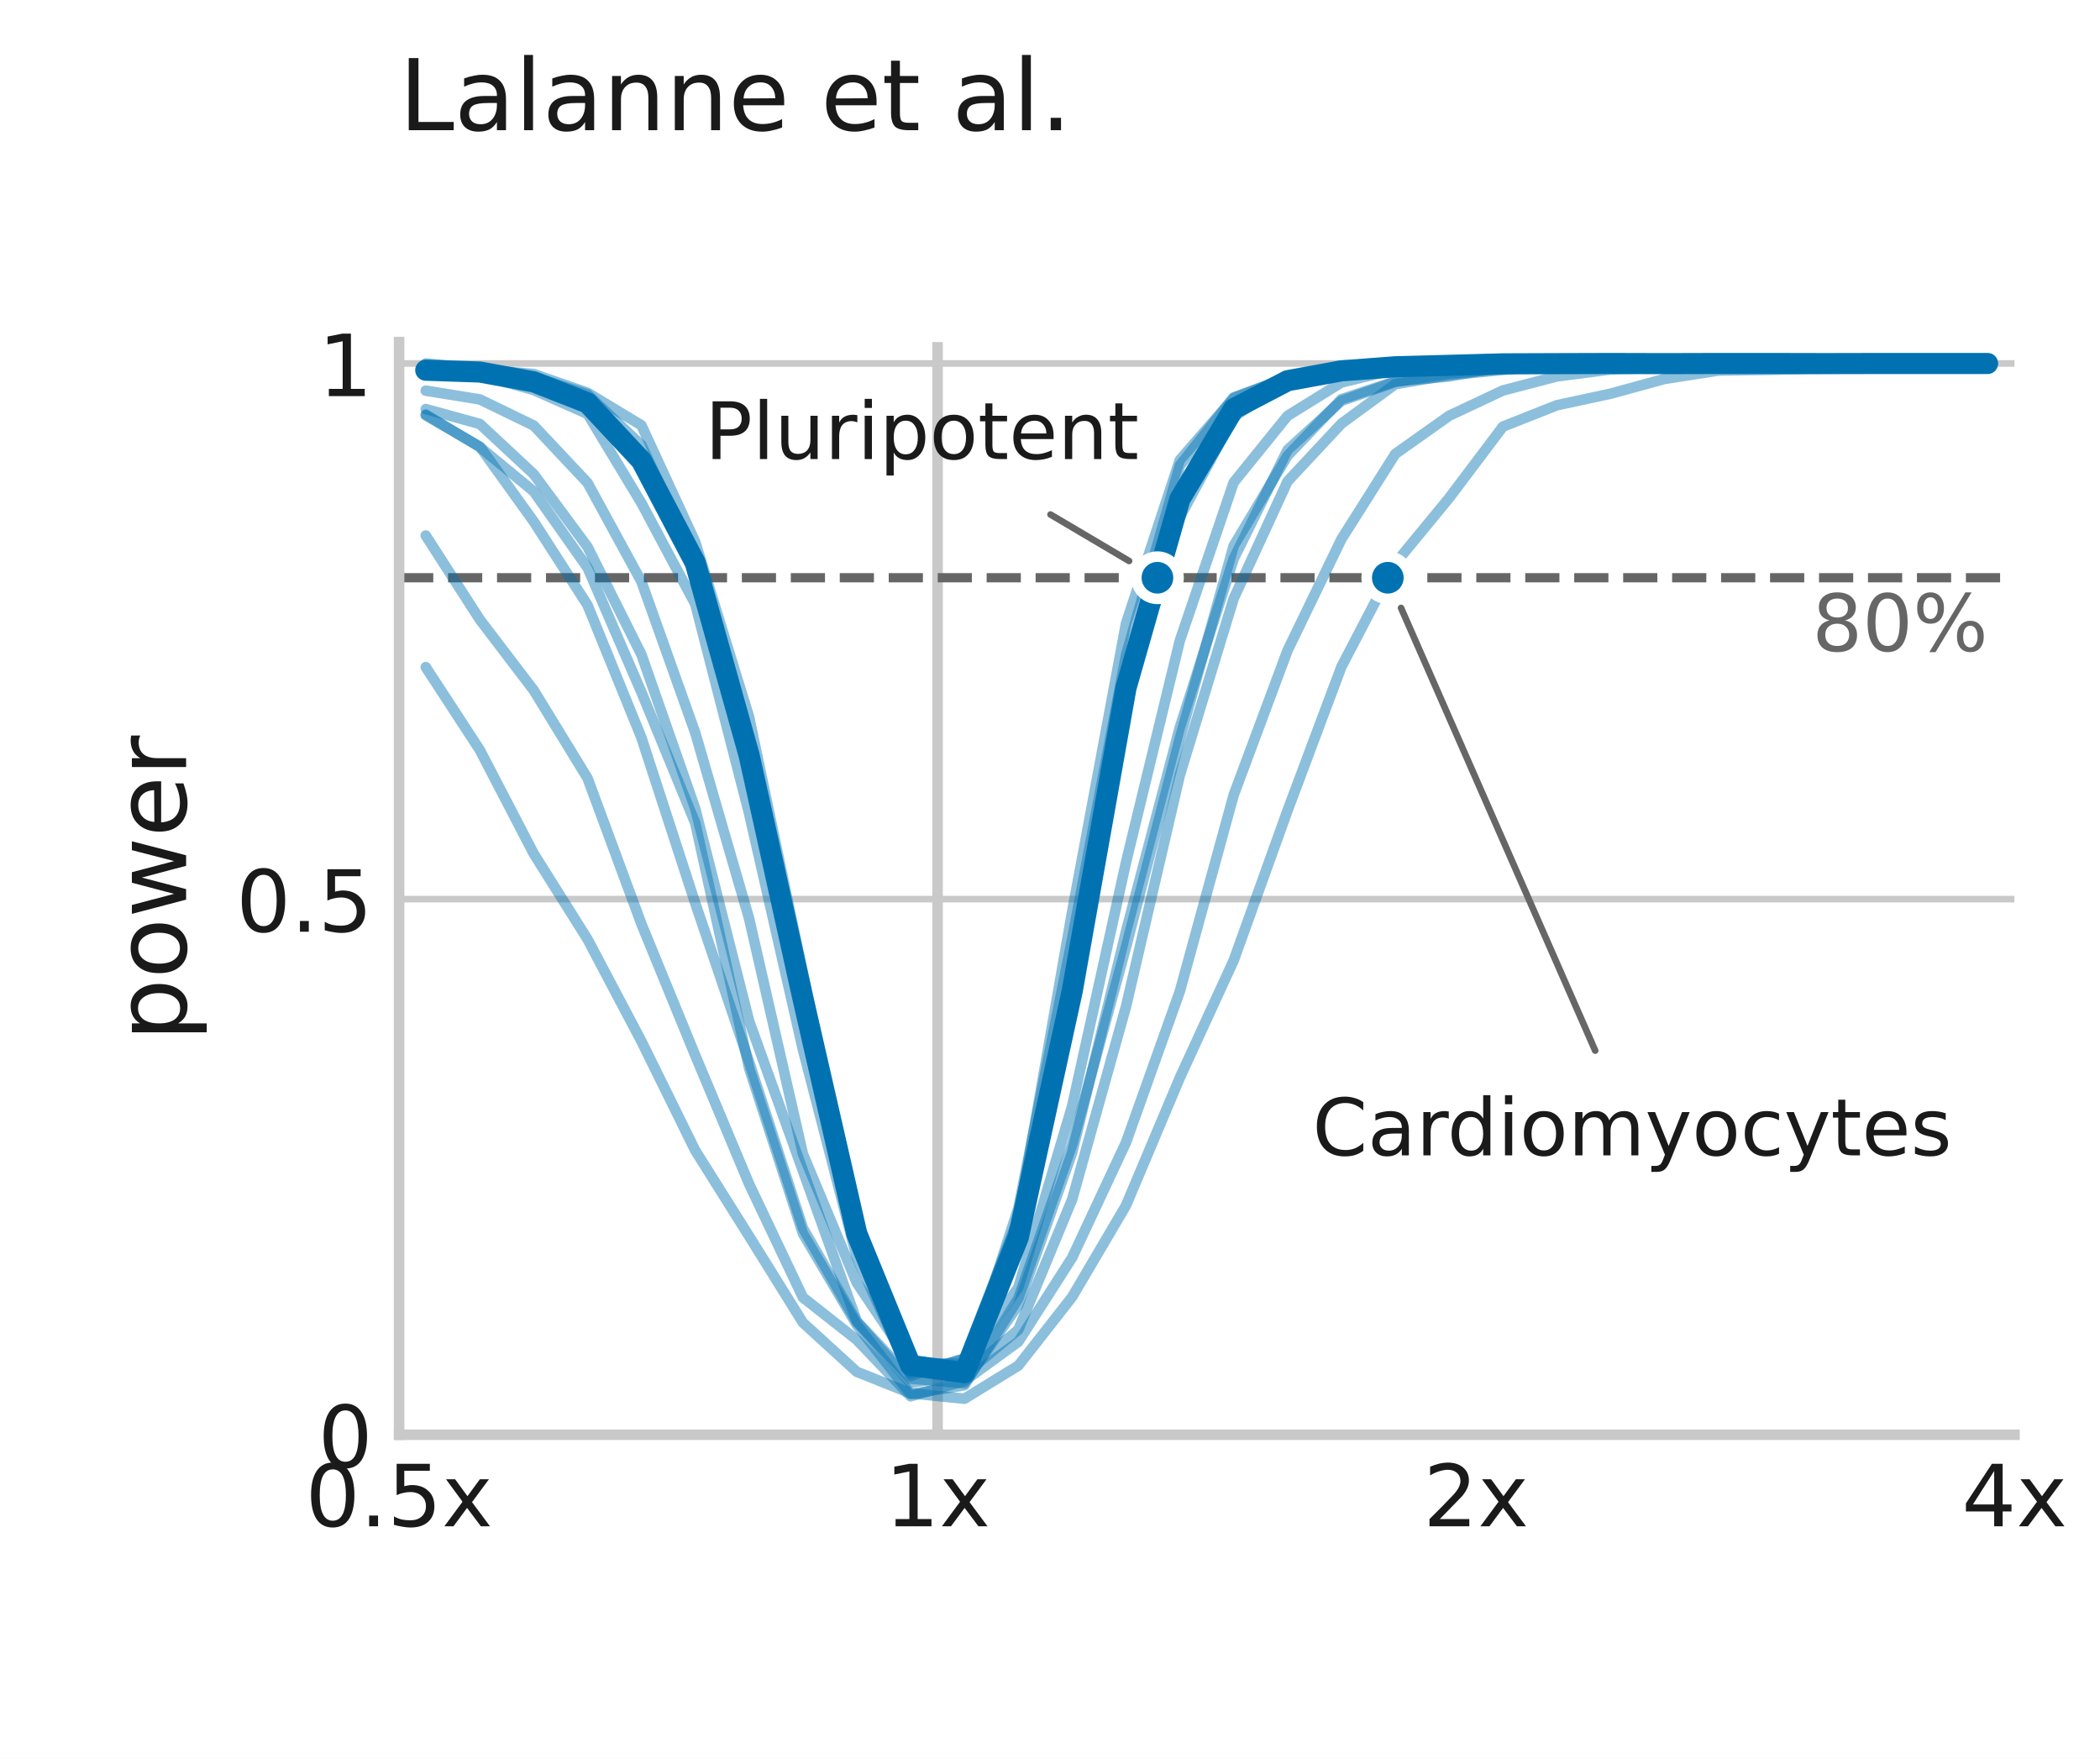
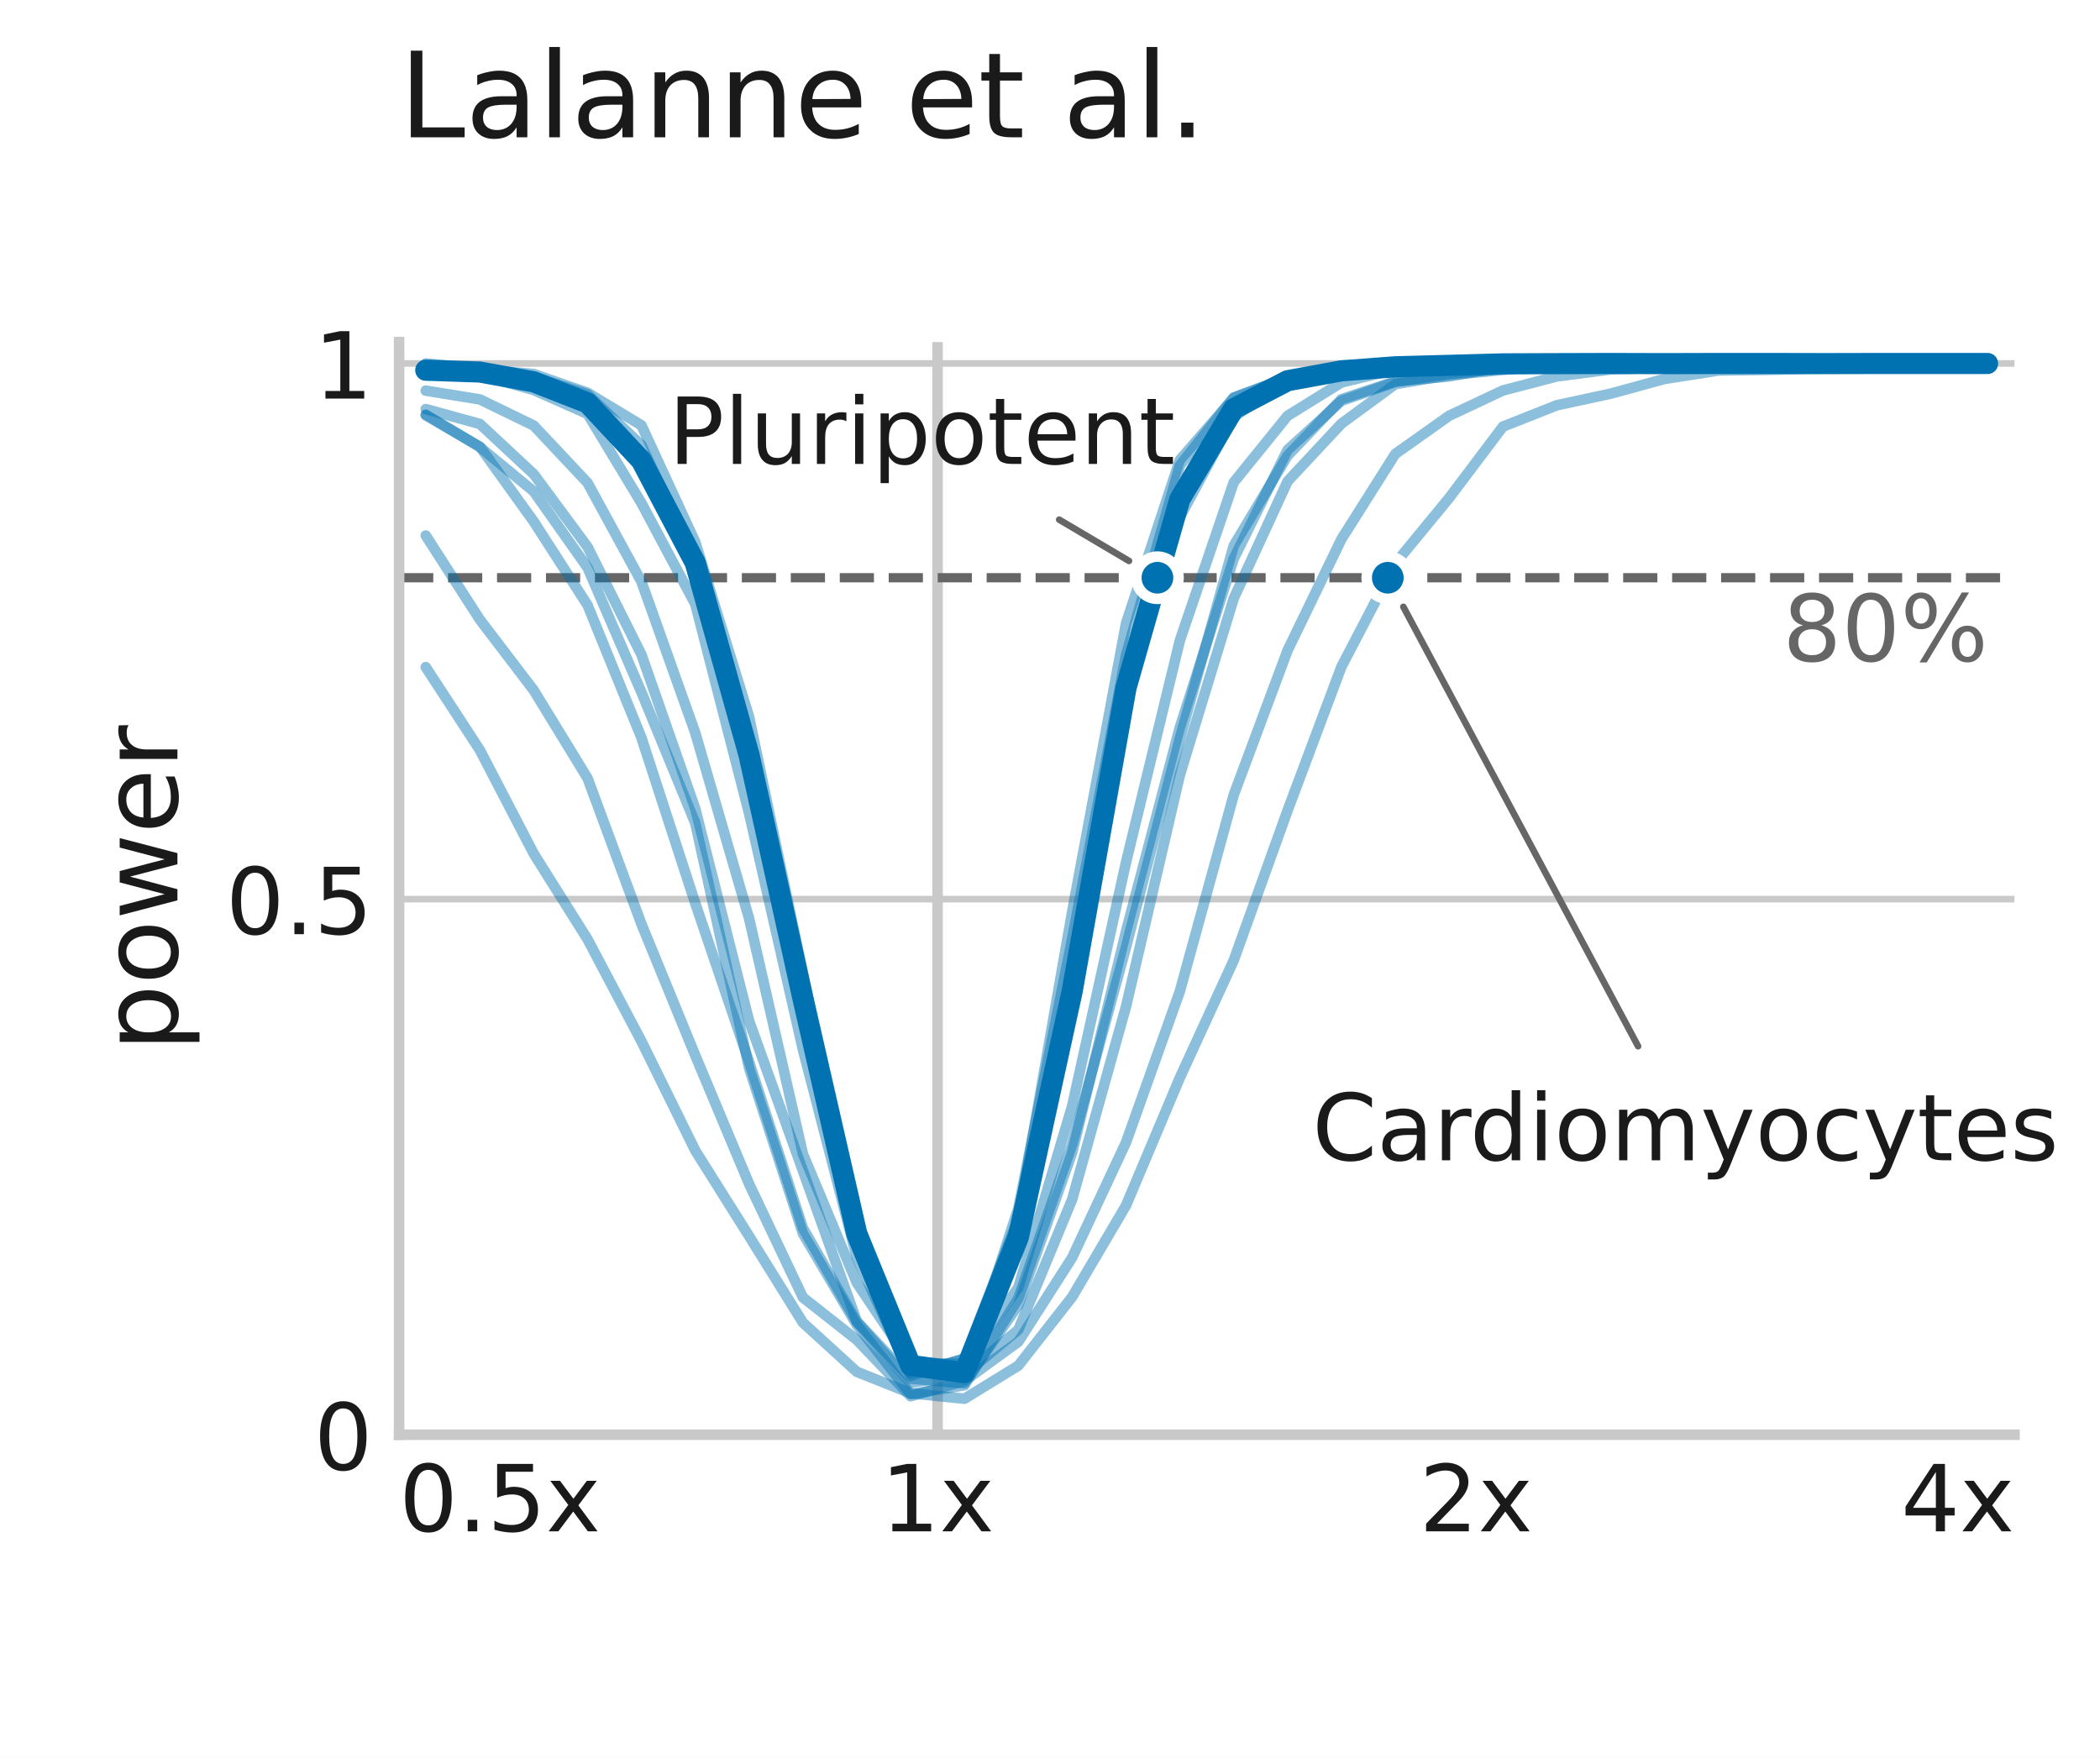
<svg xmlns="http://www.w3.org/2000/svg" xmlns:xlink="http://www.w3.org/1999/xlink" width="159.12pt" height="133.2pt" viewBox="0 0 159.12 133.2" version="1.1">
  <defs>
    <style type="text/css">*{stroke-linejoin: round; stroke-linecap: butt}</style>
  </defs>
  <g id="figure_1">
    <g id="patch_1">
      <path d="M 0 133.2  L 159.12 133.2  L 159.12 0  L 0 0  z " style="fill: #ffffff" />
    </g>
    <g id="axes_1">
      <g id="patch_2">
        <path d="M 30.24 108.72  L 152.64 108.72  L 152.64 25.92  L 30.24 25.92  z " style="fill: #ffffff" />
      </g>
      <g id="matplotlib.axis_1">
        <g id="xtick_1">
          <g id="line2d_1" />
          <g id="text_1">
-             <text style="font-size: 6.5px; font-family: 'DejaVu Sans', 'Bitstream Vera Sans', 'Computer Modern Sans Serif', 'Lucida Grande', 'Verdana', 'Geneva', 'Lucid', 'Arial', 'Helvetica', 'Avant Garde', sans-serif; text-anchor: middle; fill: #1a1a1a" x="30.24" y="115.658" transform="rotate(-0 30.24 115.6585)">0.5x</text>
+             <text style="font-size: 7px; font-family: 'DejaVu Sans', 'Bitstream Vera Sans', 'Computer Modern Sans Serif', 'Lucida Grande', 'Verdana', 'Geneva', 'Lucid', 'Arial', 'Helvetica', 'Avant Garde', sans-serif; text-anchor: start; fill: #1a1a1a" x="30.24" y="116.039" transform="rotate(-0 30.24 116.0389)">0.5x</text>
          </g>
        </g>
        <g id="xtick_2">
          <g id="line2d_2" />
          <g id="text_2">
-             <text style="font-size: 6.5px; font-family: 'DejaVu Sans', 'Bitstream Vera Sans', 'Computer Modern Sans Serif', 'Lucida Grande', 'Verdana', 'Geneva', 'Lucid', 'Arial', 'Helvetica', 'Avant Garde', sans-serif; text-anchor: middle; fill: #1a1a1a" x="71.04" y="115.658" transform="rotate(-0 71.04 115.6585)">1x</text>
+             <text style="font-size: 7px; font-family: 'DejaVu Sans', 'Bitstream Vera Sans', 'Computer Modern Sans Serif', 'Lucida Grande', 'Verdana', 'Geneva', 'Lucid', 'Arial', 'Helvetica', 'Avant Garde', sans-serif; text-anchor: middle; fill: #1a1a1a" x="71.04" y="116.039" transform="rotate(-0 71.04 116.0389)">1x</text>
          </g>
        </g>
        <g id="xtick_3">
          <g id="line2d_3" />
          <g id="text_3">
-             <text style="font-size: 6.5px; font-family: 'DejaVu Sans', 'Bitstream Vera Sans', 'Computer Modern Sans Serif', 'Lucida Grande', 'Verdana', 'Geneva', 'Lucid', 'Arial', 'Helvetica', 'Avant Garde', sans-serif; text-anchor: middle; fill: #1a1a1a" x="111.84" y="115.658" transform="rotate(-0 111.84 115.6585)">2x</text>
+             <text style="font-size: 7px; font-family: 'DejaVu Sans', 'Bitstream Vera Sans', 'Computer Modern Sans Serif', 'Lucida Grande', 'Verdana', 'Geneva', 'Lucid', 'Arial', 'Helvetica', 'Avant Garde', sans-serif; text-anchor: middle; fill: #1a1a1a" x="111.84" y="116.039" transform="rotate(-0 111.84 116.0389)">2x</text>
          </g>
        </g>
        <g id="xtick_4">
          <g id="line2d_4" />
          <g id="text_4">
-             <text style="font-size: 6.5px; font-family: 'DejaVu Sans', 'Bitstream Vera Sans', 'Computer Modern Sans Serif', 'Lucida Grande', 'Verdana', 'Geneva', 'Lucid', 'Arial', 'Helvetica', 'Avant Garde', sans-serif; text-anchor: middle; fill: #1a1a1a" x="152.64" y="115.658" transform="rotate(-0 152.64 115.6585)">4x</text>
+             <text style="font-size: 7px; font-family: 'DejaVu Sans', 'Bitstream Vera Sans', 'Computer Modern Sans Serif', 'Lucida Grande', 'Verdana', 'Geneva', 'Lucid', 'Arial', 'Helvetica', 'Avant Garde', sans-serif; text-anchor: end; fill: #1a1a1a" x="152.64" y="116.039" transform="rotate(-0 152.64 116.0389)">4x</text>
          </g>
        </g>
      </g>
      <g id="matplotlib.axis_2">
        <g id="ytick_1">
          <g id="line2d_5">
-             <path d="M 30.24 108.72  L 152.64 108.72  " clip-path="url(#pc4d79ce837)" style="fill: none; stroke: #c9c9c9; stroke-width: 0.5; stroke-linecap: square" />
+             <path d="M 30.24 108.72  L 152.64 108.72  " clip-path="url(#pe1d4de1646)" style="fill: none; stroke: #c9c9c9; stroke-width: 0.5; stroke-linecap: square" />
          </g>
          <g id="line2d_6" />
          <g id="text_5">
-             <text style="font-size: 6.5px; font-family: 'DejaVu Sans', 'Bitstream Vera Sans', 'Computer Modern Sans Serif', 'Lucida Grande', 'Verdana', 'Geneva', 'Lucid', 'Arial', 'Helvetica', 'Avant Garde', sans-serif; text-anchor: end; fill: #1a1a1a" x="28.24" y="111.189" transform="rotate(-0 28.24 111.1892)">0</text>
+             <text style="font-size: 7px; font-family: 'DejaVu Sans', 'Bitstream Vera Sans', 'Computer Modern Sans Serif', 'Lucida Grande', 'Verdana', 'Geneva', 'Lucid', 'Arial', 'Helvetica', 'Avant Garde', sans-serif; text-anchor: end; fill: #1a1a1a" x="28.24" y="111.379" transform="rotate(-0 28.24 111.3795)">0</text>
          </g>
        </g>
        <g id="ytick_2">
          <g id="line2d_7">
-             <path d="M 30.24 68.132  L 152.64 68.132  " clip-path="url(#pc4d79ce837)" style="fill: none; stroke: #c9c9c9; stroke-width: 0.5; stroke-linecap: square" />
+             <path d="M 30.24 68.132  L 152.64 68.132  " clip-path="url(#pe1d4de1646)" style="fill: none; stroke: #c9c9c9; stroke-width: 0.5; stroke-linecap: square" />
          </g>
          <g id="line2d_8" />
          <g id="text_6">
-             <text style="font-size: 6.5px; font-family: 'DejaVu Sans', 'Bitstream Vera Sans', 'Computer Modern Sans Serif', 'Lucida Grande', 'Verdana', 'Geneva', 'Lucid', 'Arial', 'Helvetica', 'Avant Garde', sans-serif; text-anchor: end; fill: #1a1a1a" x="28.24" y="70.601" transform="rotate(-0 28.24 70.601)">0.5</text>
+             <text style="font-size: 7px; font-family: 'DejaVu Sans', 'Bitstream Vera Sans', 'Computer Modern Sans Serif', 'Lucida Grande', 'Verdana', 'Geneva', 'Lucid', 'Arial', 'Helvetica', 'Avant Garde', sans-serif; text-anchor: end; fill: #1a1a1a" x="28.24" y="70.791" transform="rotate(-0 28.24 70.79122)">0.5</text>
          </g>
        </g>
        <g id="ytick_3">
          <g id="line2d_9">
-             <path d="M 30.24 27.544  L 152.64 27.544  " clip-path="url(#pc4d79ce837)" style="fill: none; stroke: #c9c9c9; stroke-width: 0.5; stroke-linecap: square" />
+             <path d="M 30.24 27.544  L 152.64 27.544  " clip-path="url(#pe1d4de1646)" style="fill: none; stroke: #c9c9c9; stroke-width: 0.5; stroke-linecap: square" />
          </g>
          <g id="line2d_10" />
          <g id="text_7">
-             <text style="font-size: 6.5px; font-family: 'DejaVu Sans', 'Bitstream Vera Sans', 'Computer Modern Sans Serif', 'Lucida Grande', 'Verdana', 'Geneva', 'Lucid', 'Arial', 'Helvetica', 'Avant Garde', sans-serif; text-anchor: end; fill: #1a1a1a" x="28.24" y="30.013" transform="rotate(-0 28.24 30.01277)">1</text>
+             <text style="font-size: 7px; font-family: 'DejaVu Sans', 'Bitstream Vera Sans', 'Computer Modern Sans Serif', 'Lucida Grande', 'Verdana', 'Geneva', 'Lucid', 'Arial', 'Helvetica', 'Avant Garde', sans-serif; text-anchor: end; fill: #1a1a1a" x="28.24" y="30.203" transform="rotate(-0 28.24 30.20298)">1</text>
          </g>
        </g>
        <g id="text_8">
-           <text style="font-size: 7.5px; font-family: 'DejaVu Sans', 'Bitstream Vera Sans', 'Computer Modern Sans Serif', 'Lucida Grande', 'Verdana', 'Geneva', 'Lucid', 'Arial', 'Helvetica', 'Avant Garde', sans-serif; text-anchor: middle; fill: #1a1a1a" x="14.101" y="67.32" transform="rotate(-90 14.10121 67.32)">power</text>
+           <text style="font-size: 8px; font-family: 'DejaVu Sans', 'Bitstream Vera Sans', 'Computer Modern Sans Serif', 'Lucida Grande', 'Verdana', 'Geneva', 'Lucid', 'Arial', 'Helvetica', 'Avant Garde', sans-serif; text-anchor: middle; fill: #1a1a1a" x="13.444" y="67.32" transform="rotate(-90 13.44406 67.32)">power</text>
        </g>
      </g>
      <g id="line2d_11">
-         <path d="M 71.04 108.72  L 71.04 25.92  " clip-path="url(#pc4d79ce837)" style="fill: none; stroke: #c9c9c9; stroke-width: 0.8; stroke-linecap: square" />
+         <path d="M 71.04 108.72  L 71.04 25.92  " clip-path="url(#pe1d4de1646)" style="fill: none; stroke: #c9c9c9; stroke-width: 0.8; stroke-linecap: square" />
      </g>
      <g id="line2d_12">
-         <path d="M 30.24 43.779  L 152.64 43.779  " clip-path="url(#pc4d79ce837)" style="fill: none; stroke-dasharray: 2.59,1.12; stroke-dashoffset: 0; stroke: #666666; stroke-width: 0.7" />
+         <path d="M 30.24 43.779  L 152.64 43.779  " clip-path="url(#pe1d4de1646)" style="fill: none; stroke-dasharray: 2.59,1.12; stroke-dashoffset: 0; stroke: #666666; stroke-width: 0.7" />
      </g>
      <g id="patch_3">
        <path d="M 30.24 108.72  L 30.24 25.92  " style="fill: none; stroke: #c9c9c9; stroke-width: 0.8; stroke-linejoin: miter; stroke-linecap: square" />
      </g>
      <g id="patch_4">
        <path d="M 30.24 108.72  L 152.64 108.72  " style="fill: none; stroke: #c9c9c9; stroke-width: 0.8; stroke-linejoin: miter; stroke-linecap: square" />
      </g>
      <g id="line2d_13">
-         <path d="M 32.26 50.554  L 36.36 56.838  L 40.44 64.686  L 44.52 71.176  L 48.6 78.9  L 52.68 87.179  L 56.76 93.673  L 60.84 100.228  L 64.92 103.95  L 69 105.58  L 73.08 105.99  L 77.16 103.483  L 81.24 98.274  L 85.32 91.345  L 89.4 81.661  L 93.48 72.774  L 97.56 61.417  L 101.64 50.528  L 105.72 42.696  L 109.8 37.738  L 113.88 32.325  L 117.96 30.711  L 122.04 29.83  L 126.12 28.714  L 130.2 28.078  L 134.28 28.02  L 138.36 27.919  L 142.44 27.675  L 146.52 27.626  L 150.6 27.623  " clip-path="url(#pc4d79ce837)" style="fill: none; stroke: #0072b2; stroke-opacity: 0.45; stroke-width: 0.8; stroke-linecap: round" />
+         <path d="M 32.26 50.554  L 36.36 56.838  L 40.44 64.686  L 44.52 71.176  L 48.6 78.9  L 52.68 87.179  L 56.76 93.673  L 60.84 100.228  L 64.92 103.95  L 69 105.58  L 73.08 105.99  L 77.16 103.483  L 81.24 98.274  L 85.32 91.345  L 89.4 81.661  L 93.48 72.774  L 97.56 61.417  L 101.64 50.528  L 105.72 42.696  L 109.8 37.738  L 113.88 32.325  L 117.96 30.711  L 122.04 29.83  L 126.12 28.714  L 130.2 28.078  L 134.28 28.02  L 138.36 27.919  L 142.44 27.675  L 146.52 27.626  L 150.6 27.623  " clip-path="url(#pe1d4de1646)" style="fill: none; stroke: #0072b2; stroke-opacity: 0.45; stroke-width: 0.8; stroke-linecap: round" />
      </g>
      <g id="line2d_14">
-         <path d="M 32.26 31.471  L 36.36 33.845  L 40.44 39.52  L 44.52 45.855  L 48.6 55.893  L 52.68 68.444  L 56.76 80.468  L 60.84 93.063  L 64.92 100.182  L 69 104.782  L 73.08 104.151  L 77.16 100.761  L 81.24 90.884  L 85.32 76.273  L 89.4 58.73  L 93.48 45.347  L 97.56 36.476  L 101.64 32.103  L 105.72 29.112  L 109.8 28.422  L 113.88 28.031  L 117.96 27.627  L 122.04 27.596  L 126.12 27.556  L 130.2 27.555  L 134.28 27.554  L 138.36 27.544  L 142.44 27.544  L 146.52 27.544  L 150.6 27.544  " clip-path="url(#pc4d79ce837)" style="fill: none; stroke: #0072b2; stroke-opacity: 0.45; stroke-width: 0.8; stroke-linecap: round" />
+         <path d="M 32.26 31.471  L 36.36 33.845  L 40.44 39.52  L 44.52 45.855  L 48.6 55.893  L 52.68 68.444  L 56.76 80.468  L 60.84 93.063  L 64.92 100.182  L 69 104.782  L 73.08 104.151  L 77.16 100.761  L 81.24 90.884  L 85.32 76.273  L 89.4 58.73  L 93.48 45.347  L 97.56 36.476  L 101.64 32.103  L 105.72 29.112  L 109.8 28.422  L 113.88 28.031  L 117.96 27.627  L 122.04 27.596  L 126.12 27.556  L 130.2 27.555  L 134.28 27.554  L 138.36 27.544  L 142.44 27.544  L 146.52 27.544  L 150.6 27.544  " clip-path="url(#pe1d4de1646)" style="fill: none; stroke: #0072b2; stroke-opacity: 0.45; stroke-width: 0.8; stroke-linecap: round" />
      </g>
      <g id="line2d_15">
-         <path d="M 32.26 29.603  L 36.36 30.267  L 40.44 32.246  L 44.52 36.587  L 48.6 44.07  L 52.68 55.527  L 56.76 69.602  L 60.84 87.449  L 64.92 97.206  L 69 103.285  L 73.08 103.34  L 77.16 97.56  L 81.24 83.808  L 85.32 65.341  L 89.4 48.534  L 93.48 36.55  L 97.56 31.509  L 101.64 28.983  L 105.72 27.996  L 109.8 27.718  L 113.88 27.592  L 117.96 27.573  L 122.04 27.544  L 126.12 27.544  L 130.2 27.544  L 134.28 27.544  L 138.36 27.544  L 142.44 27.544  L 146.52 27.544  L 150.6 27.544  " clip-path="url(#pc4d79ce837)" style="fill: none; stroke: #0072b2; stroke-opacity: 0.45; stroke-width: 0.8; stroke-linecap: round" />
+         <path d="M 32.26 29.603  L 36.36 30.267  L 40.44 32.246  L 44.52 36.587  L 48.6 44.07  L 52.68 55.527  L 56.76 69.602  L 60.84 87.449  L 64.92 97.206  L 69 103.285  L 73.08 103.34  L 77.16 97.56  L 81.24 83.808  L 85.32 65.341  L 89.4 48.534  L 93.48 36.55  L 97.56 31.509  L 101.64 28.983  L 105.72 27.996  L 109.8 27.718  L 113.88 27.592  L 117.96 27.573  L 122.04 27.544  L 126.12 27.544  L 130.2 27.544  L 134.28 27.544  L 138.36 27.544  L 142.44 27.544  L 146.52 27.544  L 150.6 27.544  " clip-path="url(#pe1d4de1646)" style="fill: none; stroke: #0072b2; stroke-opacity: 0.45; stroke-width: 0.8; stroke-linecap: round" />
      </g>
      <g id="line2d_16">
-         <path d="M 32.26 30.998  L 36.36 32.127  L 40.44 35.928  L 44.52 41.442  L 48.6 49.598  L 52.68 61.279  L 56.76 77.36  L 60.84 88.722  L 64.92 100.112  L 69 104.468  L 73.08 104.817  L 77.16 98.875  L 81.24 87.339  L 85.32 70.578  L 89.4 55.102  L 93.48 42.342  L 97.56 34.091  L 101.64 30.376  L 105.72 28.945  L 109.8 28.31  L 113.88 27.959  L 117.96 27.804  L 122.04 27.854  L 126.12 27.618  L 130.2 27.601  L 134.28 27.544  L 138.36 27.544  L 142.44 27.544  L 146.52 27.554  L 150.6 27.544  " clip-path="url(#pc4d79ce837)" style="fill: none; stroke: #0072b2; stroke-opacity: 0.45; stroke-width: 0.8; stroke-linecap: round" />
+         <path d="M 32.26 30.998  L 36.36 32.127  L 40.44 35.928  L 44.52 41.442  L 48.6 49.598  L 52.68 61.279  L 56.76 77.36  L 60.84 88.722  L 64.92 100.112  L 69 104.468  L 73.08 104.817  L 77.16 98.875  L 81.24 87.339  L 85.32 70.578  L 89.4 55.102  L 93.48 42.342  L 97.56 34.091  L 101.64 30.376  L 105.72 28.945  L 109.8 28.31  L 113.88 27.959  L 117.96 27.804  L 122.04 27.854  L 126.12 27.618  L 130.2 27.601  L 134.28 27.544  L 138.36 27.544  L 142.44 27.544  L 146.52 27.554  L 150.6 27.544  " clip-path="url(#pe1d4de1646)" style="fill: none; stroke: #0072b2; stroke-opacity: 0.45; stroke-width: 0.8; stroke-linecap: round" />
      </g>
      <g id="line2d_17">
-         <path d="M 32.26 40.581  L 36.36 46.953  L 40.44 52.305  L 44.52 58.973  L 48.6 70.013  L 52.68 79.974  L 56.76 89.715  L 60.84 98.317  L 64.92 101.529  L 69 105.804  L 73.08 104.646  L 77.16 101.673  L 81.24 95.291  L 85.32 86.568  L 89.4 75.114  L 93.48 60.238  L 97.56 49.288  L 101.64 40.856  L 105.72 34.399  L 109.8 31.506  L 113.88 29.588  L 117.96 28.522  L 122.04 27.995  L 126.12 27.852  L 130.2 27.623  L 134.28 27.613  L 138.36 27.564  L 142.44 27.563  L 146.52 27.544  L 150.6 27.544  " clip-path="url(#pc4d79ce837)" style="fill: none; stroke: #0072b2; stroke-opacity: 0.45; stroke-width: 0.8; stroke-linecap: round" />
+         <path d="M 32.26 40.581  L 36.36 46.953  L 40.44 52.305  L 44.52 58.973  L 48.6 70.013  L 52.68 79.974  L 56.76 89.715  L 60.84 98.317  L 64.92 101.529  L 69 105.804  L 73.08 104.646  L 77.16 101.673  L 81.24 95.291  L 85.32 86.568  L 89.4 75.114  L 93.48 60.238  L 97.56 49.288  L 101.64 40.856  L 105.72 34.399  L 109.8 31.506  L 113.88 29.588  L 117.96 28.522  L 122.04 27.995  L 126.12 27.852  L 130.2 27.623  L 134.28 27.613  L 138.36 27.564  L 142.44 27.563  L 146.52 27.544  L 150.6 27.544  " clip-path="url(#pe1d4de1646)" style="fill: none; stroke: #0072b2; stroke-opacity: 0.45; stroke-width: 0.8; stroke-linecap: round" />
      </g>
      <g id="line2d_18">
-         <path d="M 32.26 27.544  L 36.36 27.949  L 40.44 28.551  L 44.52 29.884  L 48.6 33.735  L 52.68 42.418  L 56.76 56.468  L 60.84 74.565  L 64.92 92.364  L 69 103.287  L 73.08 104.11  L 77.16 91.56  L 81.24 71.14  L 85.32 49.642  L 89.4 35.279  L 93.48 30.116  L 97.56 28.591  L 101.64 27.7  L 105.72 27.6  L 109.8 27.579  L 113.88 27.559  L 117.96 27.544  L 122.04 27.544  L 126.12 27.544  L 130.2 27.544  L 134.28 27.544  L 138.36 27.544  L 142.44 27.544  L 146.52 27.544  L 150.6 27.544  " clip-path="url(#pc4d79ce837)" style="fill: none; stroke: #0072b2; stroke-opacity: 0.45; stroke-width: 0.8; stroke-linecap: round" />
+         <path d="M 32.26 27.544  L 36.36 27.949  L 40.44 28.551  L 44.52 29.884  L 48.6 33.735  L 52.68 42.418  L 56.76 56.468  L 60.84 74.565  L 64.92 92.364  L 69 103.287  L 73.08 104.11  L 77.16 91.56  L 81.24 71.14  L 85.32 49.642  L 89.4 35.279  L 93.48 30.116  L 97.56 28.591  L 101.64 27.7  L 105.72 27.6  L 109.8 27.579  L 113.88 27.559  L 117.96 27.544  L 122.04 27.544  L 126.12 27.544  L 130.2 27.544  L 134.28 27.544  L 138.36 27.544  L 142.44 27.544  L 146.52 27.544  L 150.6 27.544  " clip-path="url(#pe1d4de1646)" style="fill: none; stroke: #0072b2; stroke-opacity: 0.45; stroke-width: 0.8; stroke-linecap: round" />
      </g>
      <g id="line2d_19">
-         <path d="M 32.26 27.74  L 36.36 27.987  L 40.44 28.344  L 44.52 29.763  L 48.6 32.226  L 52.68 41.073  L 56.76 54.329  L 60.84 73.735  L 64.92 93.096  L 69 104.071  L 73.08 102.973  L 77.16 92.321  L 81.24 69.084  L 85.32 47.241  L 89.4 34.852  L 93.48 30.159  L 97.56 28.627  L 101.64 27.813  L 105.72 27.634  L 109.8 27.578  L 113.88 27.544  L 117.96 27.544  L 122.04 27.544  L 126.12 27.544  L 130.2 27.544  L 134.28 27.544  L 138.36 27.544  L 142.44 27.544  L 146.52 27.544  L 150.6 27.544  " clip-path="url(#pc4d79ce837)" style="fill: none; stroke: #0072b2; stroke-opacity: 0.45; stroke-width: 0.8; stroke-linecap: round" />
+         <path d="M 32.26 27.74  L 36.36 27.987  L 40.44 28.344  L 44.52 29.763  L 48.6 32.226  L 52.68 41.073  L 56.76 54.329  L 60.84 73.735  L 64.92 93.096  L 69 104.071  L 73.08 102.973  L 77.16 92.321  L 81.24 69.084  L 85.32 47.241  L 89.4 34.852  L 93.48 30.159  L 97.56 28.627  L 101.64 27.813  L 105.72 27.634  L 109.8 27.578  L 113.88 27.544  L 117.96 27.544  L 122.04 27.544  L 126.12 27.544  L 130.2 27.544  L 134.28 27.544  L 138.36 27.544  L 142.44 27.544  L 146.52 27.544  L 150.6 27.544  " clip-path="url(#pe1d4de1646)" style="fill: none; stroke: #0072b2; stroke-opacity: 0.45; stroke-width: 0.8; stroke-linecap: round" />
      </g>
      <g id="line2d_20">
-         <path d="M 32.26 31.415  L 36.36 33.879  L 40.44 37.236  L 44.52 43.018  L 48.6 52.451  L 52.68 62.365  L 56.76 80.944  L 60.84 93.482  L 64.92 100.396  L 69 105.64  L 73.08 104.968  L 77.16 98.382  L 81.24 86.718  L 85.32 71.771  L 89.4 55.968  L 93.48 41.35  L 97.56 34.534  L 101.64 30.249  L 105.72 28.893  L 109.8 28.525  L 113.88 27.777  L 117.96 27.639  L 122.04 27.573  L 126.12 27.569  L 130.2 27.544  L 134.28 27.544  L 138.36 27.544  L 142.44 27.544  L 146.52 27.544  L 150.6 27.544  " clip-path="url(#pc4d79ce837)" style="fill: none; stroke: #0072b2; stroke-opacity: 0.45; stroke-width: 0.8; stroke-linecap: round" />
+         <path d="M 32.26 31.415  L 36.36 33.879  L 40.44 37.236  L 44.52 43.018  L 48.6 52.451  L 52.68 62.365  L 56.76 80.944  L 60.84 93.482  L 64.92 100.396  L 69 105.64  L 73.08 104.968  L 77.16 98.382  L 81.24 86.718  L 85.32 71.771  L 89.4 55.968  L 93.48 41.35  L 97.56 34.534  L 101.64 30.249  L 105.72 28.893  L 109.8 28.525  L 113.88 27.777  L 117.96 27.639  L 122.04 27.573  L 126.12 27.569  L 130.2 27.544  L 134.28 27.544  L 138.36 27.544  L 142.44 27.544  L 146.52 27.544  L 150.6 27.544  " clip-path="url(#pe1d4de1646)" style="fill: none; stroke: #0072b2; stroke-opacity: 0.45; stroke-width: 0.8; stroke-linecap: round" />
      </g>
      <g id="line2d_21">
-         <path d="M 32.26 28.026  L 36.36 28.406  L 40.44 29.556  L 44.52 31.364  L 48.6 38.117  L 52.68 45.769  L 56.76 61.638  L 60.84 79.544  L 64.92 95.274  L 69 104.264  L 73.08 102.919  L 77.16 92.523  L 81.24 73.464  L 85.32 51.192  L 89.4 39.189  L 93.48 31.588  L 97.56 28.919  L 101.64 28.231  L 105.72 27.887  L 109.8 27.792  L 113.88 27.664  L 117.96 27.601  L 122.04 27.561  L 126.12 27.56  L 130.2 27.544  L 134.28 27.544  L 138.36 27.544  L 142.44 27.544  L 146.52 27.544  L 150.6 27.544  " clip-path="url(#pc4d79ce837)" style="fill: none; stroke: #0072b2; stroke-opacity: 0.45; stroke-width: 0.8; stroke-linecap: round" />
+         <path d="M 32.26 28.026  L 36.36 28.406  L 40.44 29.556  L 44.52 31.364  L 48.6 38.117  L 52.68 45.769  L 56.76 61.638  L 60.84 79.544  L 64.92 95.274  L 69 104.264  L 73.08 102.919  L 77.16 92.523  L 81.24 73.464  L 85.32 51.192  L 89.4 39.189  L 93.48 31.588  L 97.56 28.919  L 101.64 28.231  L 105.72 27.887  L 109.8 27.792  L 113.88 27.664  L 117.96 27.601  L 122.04 27.561  L 126.12 27.56  L 130.2 27.544  L 134.28 27.544  L 138.36 27.544  L 142.44 27.544  L 146.52 27.544  L 150.6 27.544  " clip-path="url(#pe1d4de1646)" style="fill: none; stroke: #0072b2; stroke-opacity: 0.45; stroke-width: 0.8; stroke-linecap: round" />
      </g>
      <g id="text_9">
-         <text style="font-size: 6px; font-family: 'DejaVu Sans', 'Bitstream Vera Sans', 'Computer Modern Sans Serif', 'Lucida Grande', 'Verdana', 'Geneva', 'Lucid', 'Arial', 'Helvetica', 'Avant Garde', sans-serif; text-anchor: end; fill: #666666" x="150.64" y="49.337" transform="rotate(-0 150.64 49.33742)">80%</text>
+         <text style="font-size: 7px; font-family: 'DejaVu Sans', 'Bitstream Vera Sans', 'Computer Modern Sans Serif', 'Lucida Grande', 'Verdana', 'Geneva', 'Lucid', 'Arial', 'Helvetica', 'Avant Garde', sans-serif; text-anchor: end; fill: #666666" x="150.64" y="50.098" transform="rotate(-0 150.64 50.09773)">80%</text>
      </g>
      <g id="line2d_22">
-         <path d="M 32.26 28.053  L 36.36 28.191  L 40.44 28.934  L 44.52 30.534  L 48.6 34.9  L 52.68 42.648  L 56.76 57.232  L 60.84 75.66  L 64.92 93.486  L 69 103.466  L 73.08 104.017  L 77.16 93.751  L 81.24 75.114  L 85.32 52.125  L 89.4 37.819  L 93.48 30.978  L 97.56 28.849  L 101.64 28.102  L 105.72 27.793  L 109.8 27.685  L 113.88 27.571  L 117.96 27.556  L 122.04 27.544  L 126.12 27.555  L 130.2 27.544  L 134.28 27.544  L 138.36 27.553  L 142.44 27.544  L 146.52 27.544  L 150.6 27.544  " clip-path="url(#pc4d79ce837)" style="fill: none; stroke: #0072b2; stroke-width: 1.6; stroke-linecap: round" />
+         <path d="M 32.26 28.053  L 36.36 28.191  L 40.44 28.934  L 44.52 30.534  L 48.6 34.9  L 52.68 42.648  L 56.76 57.232  L 60.84 75.66  L 64.92 93.486  L 69 103.466  L 73.08 104.017  L 77.16 93.751  L 81.24 75.114  L 85.32 52.125  L 89.4 37.819  L 93.48 30.978  L 97.56 28.849  L 101.64 28.102  L 105.72 27.793  L 109.8 27.685  L 113.88 27.571  L 117.96 27.556  L 122.04 27.544  L 126.12 27.555  L 130.2 27.544  L 134.28 27.544  L 138.36 27.553  L 142.44 27.544  L 146.52 27.544  L 150.6 27.544  " clip-path="url(#pe1d4de1646)" style="fill: none; stroke: #0072b2; stroke-width: 1.6; stroke-linecap: round" />
      </g>
      <g id="patch_5">
-         <path d="M 79.598 38.989  Q 82.575 40.749 85.552 42.509  " style="fill: none; stroke: #666666; stroke-width: 0.5; stroke-linecap: round" />
+         <path d="M 80.257 39.378  Q 82.901 40.942 85.545 42.505  " style="fill: none; stroke: #666666; stroke-width: 0.5; stroke-linecap: round" />
      </g>
      <g id="text_10">
-         <text style="font-size: 6px; font-family: 'DejaVu Sans', 'Bitstream Vera Sans', 'Computer Modern Sans Serif', 'Lucida Grande', 'Verdana', 'Geneva', 'Lucid', 'Arial', 'Helvetica', 'Avant Garde', sans-serif; text-anchor: middle; fill: #1a1a1a" x="69.851" y="34.785" transform="rotate(-0 69.85083 34.78471)">Pluripotent</text>
+         <text style="font-size: 7px; font-family: 'DejaVu Sans', 'Bitstream Vera Sans', 'Computer Modern Sans Serif', 'Lucida Grande', 'Verdana', 'Geneva', 'Lucid', 'Arial', 'Helvetica', 'Avant Garde', sans-serif; text-anchor: middle; fill: #1a1a1a" x="69.851" y="35.157" transform="rotate(-0 69.85083 35.15745)">Pluripotent</text>
      </g>
      <g id="line2d_23">
-         <path d="M 87.7 43.779  " clip-path="url(#pc4d79ce837)" style="fill: none; stroke: #0072b2; stroke-width: 1.5; stroke-linecap: square" />
+         <path d="M 87.7 43.779  " clip-path="url(#pe1d4de1646)" style="fill: none; stroke: #0072b2; stroke-width: 1.5; stroke-linecap: square" />
        <defs>
-           <path id="m5d2f3c56b1" d="M 0 1.6  C 0.424 1.6 0.831 1.431 1.131 1.131  C 1.431 0.831 1.6 0.424 1.6 0  C 1.6 -0.424 1.431 -0.831 1.131 -1.131  C 0.831 -1.431 0.424 -1.6 0 -1.6  C -0.424 -1.6 -0.831 -1.431 -1.131 -1.131  C -1.431 -0.831 -1.6 -0.424 -1.6 0  C -1.6 0.424 -1.431 0.831 -1.131 1.131  C -0.831 1.431 -0.424 1.6 0 1.6  z " style="stroke: #ffffff; stroke-width: 0.8" />
+           <path id="m5ab8d9c780" d="M 0 1.6  C 0.424 1.6 0.831 1.431 1.131 1.131  C 1.431 0.831 1.6 0.424 1.6 0  C 1.6 -0.424 1.431 -0.831 1.131 -1.131  C 0.831 -1.431 0.424 -1.6 0 -1.6  C -0.424 -1.6 -0.831 -1.431 -1.131 -1.131  C -1.431 -0.831 -1.6 -0.424 -1.6 0  C -1.6 0.424 -1.431 0.831 -1.131 1.131  C -0.831 1.431 -0.424 1.6 0 1.6  z " style="stroke: #ffffff; stroke-width: 0.8" />
        </defs>
-         <g clip-path="url(#pc4d79ce837)">
-           <use xlink:href="#m5d2f3c56b1" x="87.7" y="43.779" style="fill: #0072b2; stroke: #ffffff; stroke-width: 0.8" />
+         <g clip-path="url(#pe1d4de1646)">
+           <use xlink:href="#m5ab8d9c780" x="87.7" y="43.779" style="fill: #0072b2; stroke: #ffffff; stroke-width: 0.8" />
        </g>
      </g>
      <g id="patch_6">
-         <path d="M 120.871 79.613  Q 113.515 62.84 106.159 46.067  " style="fill: none; stroke: #666666; stroke-width: 0.5; stroke-linecap: round" />
+         <path d="M 124.121 79.28  Q 115.228 62.632 106.335 45.985  " style="fill: none; stroke: #666666; stroke-width: 0.5; stroke-linecap: round" />
      </g>
      <g id="text_11">
-         <text style="font-size: 6px; font-family: 'DejaVu Sans', 'Bitstream Vera Sans', 'Computer Modern Sans Serif', 'Lucida Grande', 'Verdana', 'Geneva', 'Lucid', 'Arial', 'Helvetica', 'Avant Garde', sans-serif; text-anchor: start; fill: #1a1a1a" x="99.437" y="87.549" transform="rotate(-0 99.43655 87.54942)">Cardiomyocytes</text>
+         <text style="font-size: 7px; font-family: 'DejaVu Sans', 'Bitstream Vera Sans', 'Computer Modern Sans Serif', 'Lucida Grande', 'Verdana', 'Geneva', 'Lucid', 'Arial', 'Helvetica', 'Avant Garde', sans-serif; text-anchor: start; fill: #1a1a1a" x="99.437" y="87.922" transform="rotate(-0 99.43655 87.92215)">Cardiomyocytes</text>
      </g>
      <g id="line2d_24">
-         <path d="M 105.156 43.779  " clip-path="url(#pc4d79ce837)" style="fill: none; stroke: #0072b2; stroke-width: 1.5; stroke-linecap: square" />
-         <g clip-path="url(#pc4d79ce837)">
-           <use xlink:href="#m5d2f3c56b1" x="105.156" y="43.779" style="fill: #0072b2; stroke: #ffffff; stroke-width: 0.8" />
+         <path d="M 105.156 43.779  " clip-path="url(#pe1d4de1646)" style="fill: none; stroke: #0072b2; stroke-width: 1.5; stroke-linecap: square" />
+         <g clip-path="url(#pe1d4de1646)">
+           <use xlink:href="#m5ab8d9c780" x="105.156" y="43.779" style="fill: #0072b2; stroke: #ffffff; stroke-width: 0.8" />
        </g>
      </g>
    </g>
    <g id="text_12">
-       <text style="font-size: 7.5px; font-family: 'DejaVu Sans', 'Bitstream Vera Sans', 'Computer Modern Sans Serif', 'Lucida Grande', 'Verdana', 'Geneva', 'Lucid', 'Arial', 'Helvetica', 'Avant Garde', sans-serif; text-anchor: start; fill: #1a1a1a" x="30.24" y="9.869" transform="rotate(-0 30.24 9.868535)">Lalanne et al.</text>
+       <text style="font-size: 9px; font-family: 'DejaVu Sans', 'Bitstream Vera Sans', 'Computer Modern Sans Serif', 'Lucida Grande', 'Verdana', 'Geneva', 'Lucid', 'Arial', 'Helvetica', 'Avant Garde', sans-serif; text-anchor: start; fill: #1a1a1a" x="30.24" y="10.403" transform="rotate(-0 30.24 10.40344)">Lalanne et al.</text>
    </g>
  </g>
  <defs>
-     <clipPath id="pc4d79ce837">
+     <clipPath id="pe1d4de1646">
      <rect x="30.24" y="25.92" width="122.4" height="82.8" />
    </clipPath>
  </defs>
</svg>
